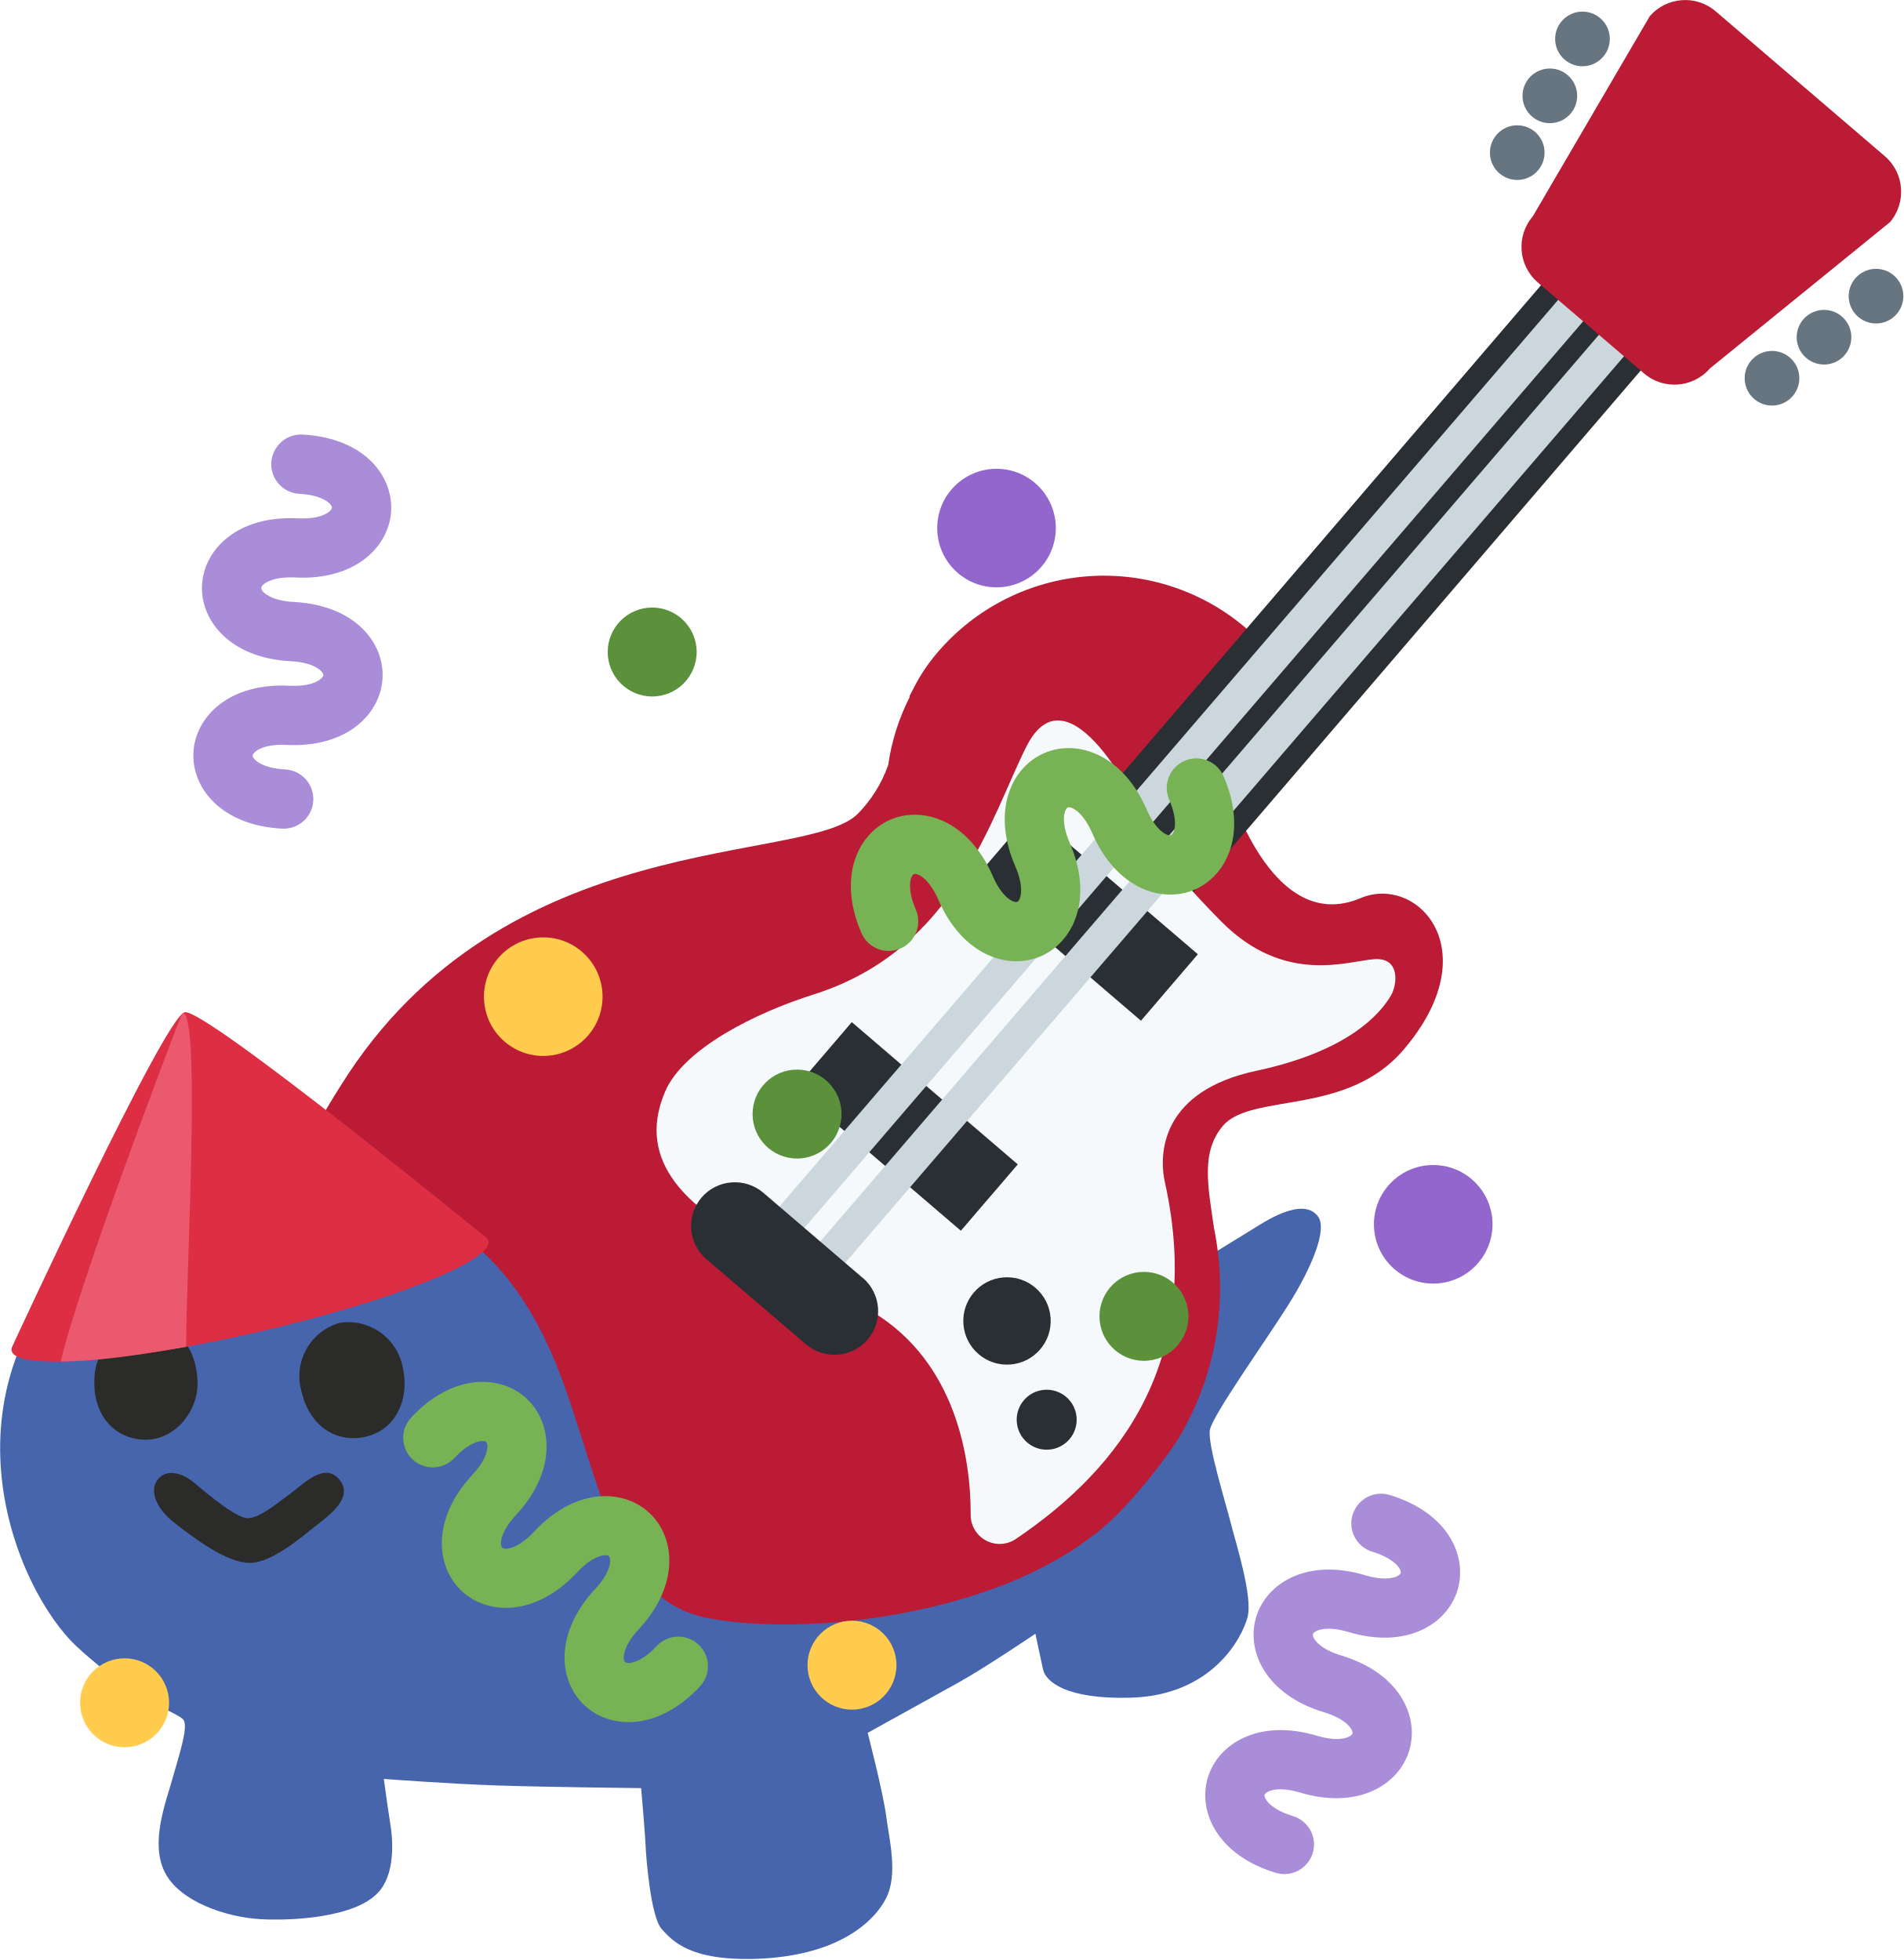
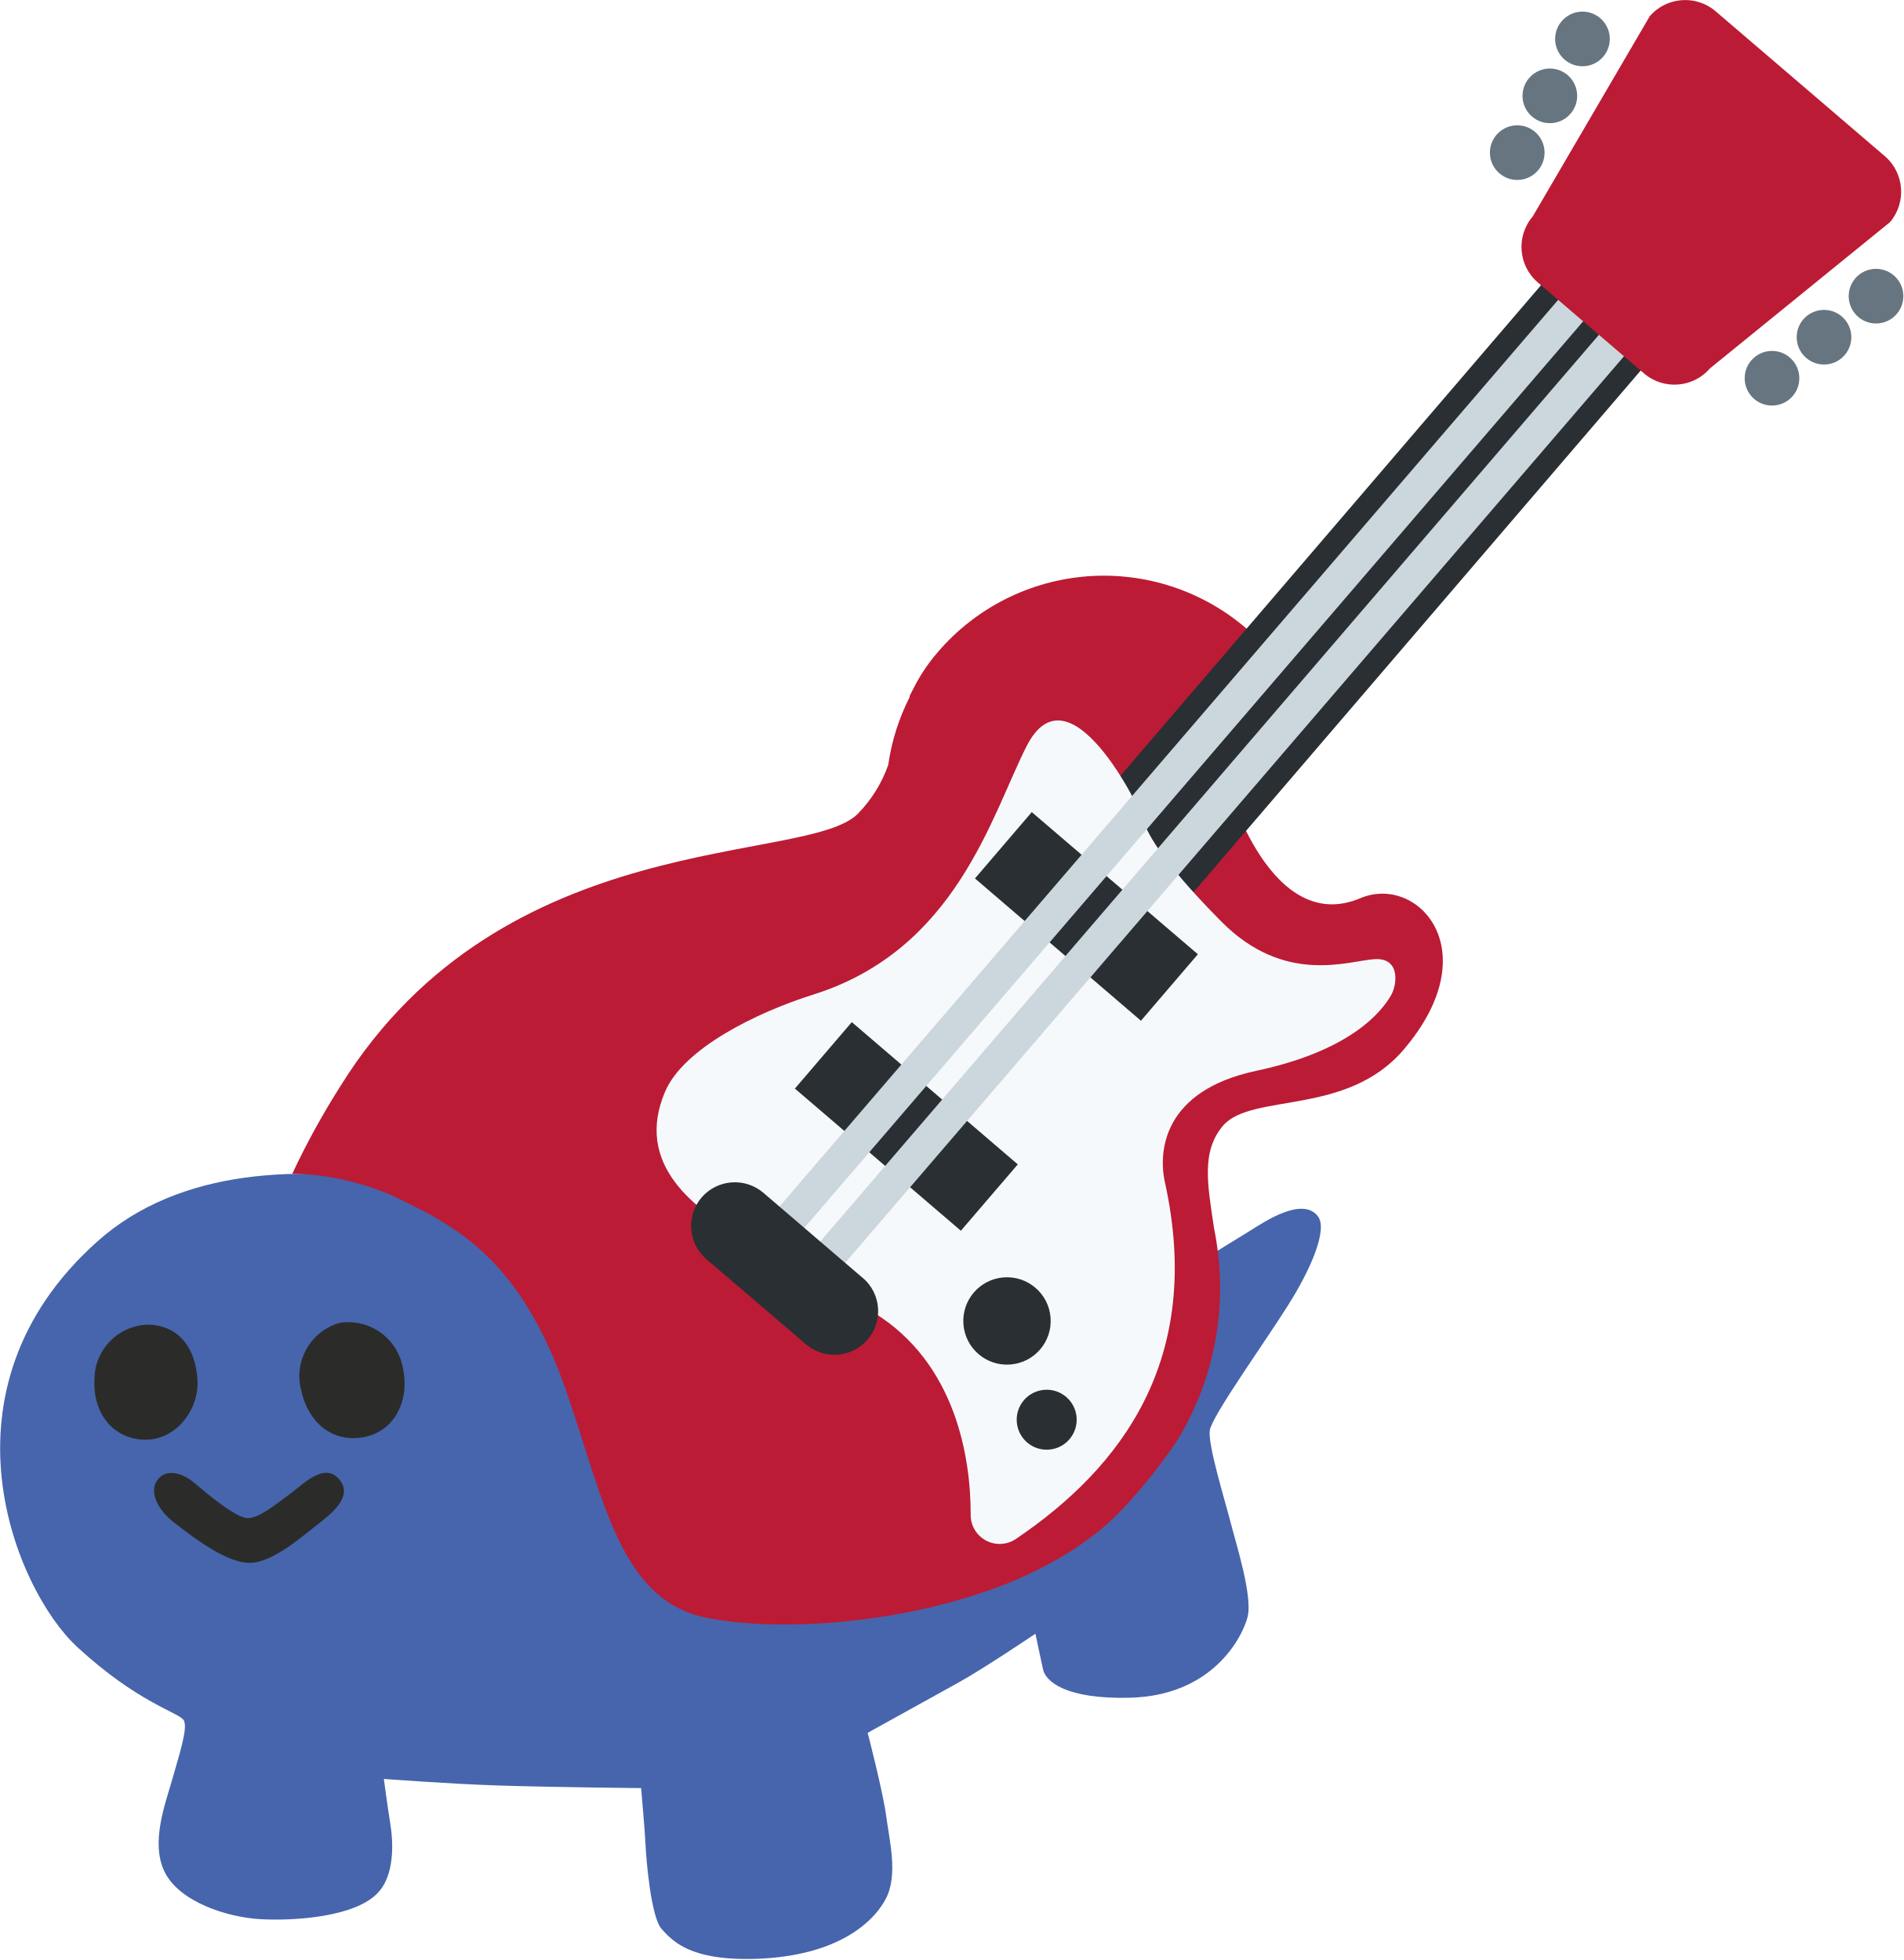
- <svg xmlns="http://www.w3.org/2000/svg" width="53.32mm" height="54.92mm" viewBox="0 0 151.14 155.67" version="1.1" id="svg17834">
-   <defs id="defs17786">
-     <style id="style17784">
+ <svg xmlns="http://www.w3.org/2000/svg" width="53.32mm" height="54.92mm" viewBox="0 0 151.14 155.67">
+   <defs>
+     <style>
      .cls-1 {
        fill: #4665ad;
      }

      .cls-2 {
        fill: #2b2c29;
      }

      .cls-3 {
        fill: #bc1b35;
      }

      .cls-4 {
        fill: #2a2f33;
      }

      .cls-5 {
        fill: #f6f9fb;
      }

      .cls-6 {
        fill: #ccd6dd;
      }

      .cls-7 {
        fill: #66757f;
      }
    </style>
  </defs>
  <g id="Layer_2" data-name="Layer 2">
    <g id="grid">
      <g id="mh_copy" data-name="mh copy">
        <g id="garages">
-           <g id="g17828">
-             <path class="cls-1" d="M95.19,100.26l4.27-2.63c.86-.53,4-2.67,5.21-1,.73,1-.46,4-2.42,7.09-1.79,2.85-6,8.73-6.18,9.87s1.21,5.6,1.65,7.33,1.78,5.9,1.34,7.54-2.8,6.2-9.3,6.38c-5.16.14-6.72-1.31-6.93-2.23-.15-.66-.61-2.85-.61-2.85s-4.14,2.79-6.1,3.87-7.22,4-7.22,4,1.22,4.7,1.47,6.61.95,4.63,0,6.51c-.85,1.7-3.59,4.6-10.32,4.83-5.25.17-6.64-1.41-7.51-2.37s-1.24-5.71-1.28-6.7-.35-4.49-.35-4.49-7.13-.07-11.43-.21c-3.9-.13-9-.52-9-.52s.27,2.06.51,3.54.37,4.11-1,5.52c-1.79,1.91-6.63,2.23-9.3,2.08s-6.43-1.37-7.61-3.74.11-5.59.62-7.44c.45-1.63,1.26-4,.89-4.62s-3.64-1.36-8.48-5.84S-5.5,110.43,7.72,98.61,46.63,98,48,98.81,95.19,100.26,95.19,100.26Z" id="path17788" />
-             <path class="cls-2" d="M32,108.7c.54,2.5-.64,5.14-3.4,5.49-2.27.29-4.13-1.23-4.67-3.72A4.4,4.4,0,0,1,27,105.06,4.41,4.41,0,0,1,32,108.7Z" id="path17790" />
-             <path class="cls-2" d="M15.68,109.58c.17,2.51-1.94,5.13-4.69,4.73C8.72,114,7.35,112,7.5,109.51a4.36,4.36,0,0,1,4.4-4.3C14.18,105.34,15.52,107,15.68,109.58Z" id="path17792" />
-             <path class="cls-2" d="M23.11,118.59c1-.74,2.66-2.48,3.83-1.09s-.7,2.78-1.79,3.63-3.51,3-5.32,3-4.33-1.89-6-3.2c-1.37-1.06-2-2.48-1.33-3.38s1.88-.63,2.89.19c1.17,1,3.42,2.87,4.31,2.84S21.77,119.59,23.11,118.59Z" id="path17794" />
-             <g id="g17826">
-               <path class="cls-3" d="M68.12,64.63a10.53,10.53,0,0,0,2.41-3.87,17.29,17.29,0,0,1,1.7-5.39l0-.1c.16-.32.33-.63.52-1a14.21,14.21,0,0,1,1.73-2.49A17.36,17.36,0,0,1,99,49.94s2.46,1.8-1.18,6c2.76,2.78-.33,6.39-.33,6.39s3.39,12.05,10.55,9h0c4.52-1.9,10.17,4.15,3.4,12.06-4.52,5.27-12,3.39-14.31,6-1.77,2.07-1.23,4.73-.73,8.14a24.83,24.83,0,0,1,.47,3.91,23.2,23.2,0,0,1-3.45,13.07A42.85,42.85,0,0,1,89,120a18.24,18.24,0,0,1-1.5,1.4l-.16.14c-.46.38-1,.74-1.45,1.08l-.46.33a32,32,0,0,1-7.53,3.57c-8,2.69-17,3-22,1.93-3.79-.85-5.85-3.78-7.45-7.67-1.23-3-2.18-6.52-3.43-10.13-3-8.76-7-12-10.75-14.12-1-.54-1.93-1-2.86-1.45a20.76,20.76,0,0,0-8.2-1.86,61.9,61.9,0,0,1,3.85-7C40,65.44,64.05,68.75,68.12,64.63Z" id="path17796" />
-               <rect class="cls-4" x="74.71" y="37.11" width="75.33" height="10.42" transform="translate(7.11 100.1) rotate(-49.4)" id="rect17798" />
-               <path class="cls-5" d="M69.38,104.25c6.51,4,7.7,11.5,7.7,16a2.3,2.3,0,0,0,3.56,2c8.48-5.72,14.92-14.35,11.88-28.27-.58-2.51-.18-7.35,7.23-8.93s9.89-4.59,10.71-6c.47-.8.78-3-1.31-2.87s-7.13,2.1-12.18-3-6-7.3-6.21-8.13-5.86-12.42-9.24-5.79c-2.8,5.52-5.58,16.14-16.9,19.72-4.6,1.45-10.35,4.3-11.81,7.73-2.46,5.78,2.32,9.32,6.37,11.64s10.2,6,10.2,6Z" id="path17800" />
-               <path class="cls-4" d="M63.12,86.46l4.52-5.28,13.18,11.3L76.3,97.75Zm14.3-16.69,4.51-5.27L95.12,75.79,90.6,81.07Z" id="path17802" />
-               <path class="cls-6" d="M63.08,101l69.68-81.16,2,1.7L65.06,102.69Zm-3.24-2.78,69.68-81.15,2,1.69L61.82,99.91Z" id="path17804" />
-               <path class="cls-4" d="M68.52,101.5A3.47,3.47,0,0,1,64,106.77L56.08,100a3.48,3.48,0,0,1-.37-4.89h0a3.49,3.49,0,0,1,4.9-.38l7.91,6.78Z" id="path17806" />
-               <circle class="cls-4" cx="79.97" cy="104.91" r="3.47" transform="translate(-7.82 6.45) rotate(-4.4)" id="circle17808" />
-               <path class="cls-4" d="M85.49,112.58a2.38,2.38,0,1,1-4.75.36h0a2.38,2.38,0,0,1,4.75-.36Z" id="path17810" />
-               <path class="cls-3" d="M149.68,12.41a3.73,3.73,0,0,1,.4,5.23l-14.3,11.62a3.72,3.72,0,0,1-5.23.4l-8.45-7.24a3.72,3.72,0,0,1-.39-5.23L131,1.29a3.72,3.72,0,0,1,5.23-.4l13.45,11.52Z" id="path17812" />
-               <circle class="cls-7" cx="140.71" cy="30.04" r="2.17" id="circle17814" />
-               <circle class="cls-7" cx="144.84" cy="26.78" r="2.17" id="circle17816" />
-               <circle class="cls-7" cx="148.97" cy="23.52" r="2.17" id="circle17818" />
-               <circle class="cls-7" cx="120.48" cy="12.12" r="2.17" id="circle17820" />
-               <circle class="cls-7" cx="123.07" cy="7.61" r="2.17" id="circle17822" />
-               <circle class="cls-7" cx="125.66" cy="3.09" r="2.17" id="circle17824" />
+           <g>
+             <path class="cls-1" d="M95.19,100.26l4.27-2.63c.86-.53,4-2.67,5.21-1,.73,1-.46,4-2.42,7.09-1.79,2.85-6,8.73-6.18,9.87s1.21,5.6,1.65,7.33,1.78,5.9,1.34,7.54-2.8,6.2-9.3,6.38c-5.16.14-6.72-1.31-6.93-2.23-.15-.66-.61-2.85-.61-2.85s-4.14,2.79-6.1,3.87-7.22,4-7.22,4,1.22,4.7,1.47,6.61.95,4.63,0,6.51c-.85,1.7-3.59,4.6-10.32,4.83-5.25.17-6.64-1.41-7.51-2.37s-1.24-5.71-1.28-6.7-.35-4.49-.35-4.49-7.13-.07-11.43-.21c-3.9-.13-9-.52-9-.52s.27,2.06.51,3.54.37,4.11-1,5.52c-1.79,1.91-6.63,2.23-9.3,2.08s-6.43-1.37-7.61-3.74.11-5.59.62-7.44c.45-1.63,1.26-4,.89-4.62s-3.64-1.36-8.48-5.84S-5.5,110.43,7.72,98.61,46.63,98,48,98.81,95.19,100.26,95.19,100.26Z" />
+             <path class="cls-2" d="M32,108.7c.54,2.5-.64,5.14-3.4,5.49-2.27.29-4.13-1.23-4.67-3.72A4.4,4.4,0,0,1,27,105.06,4.41,4.41,0,0,1,32,108.7Z" />
+             <path class="cls-2" d="M15.68,109.58c.17,2.51-1.94,5.13-4.69,4.73C8.72,114,7.35,112,7.5,109.51a4.36,4.36,0,0,1,4.4-4.3C14.18,105.34,15.52,107,15.68,109.58Z" />
+             <path class="cls-2" d="M23.11,118.59c1-.74,2.66-2.48,3.83-1.09s-.7,2.78-1.79,3.63-3.51,3-5.32,3-4.33-1.89-6-3.2c-1.37-1.06-2-2.48-1.33-3.38s1.88-.63,2.89.19c1.17,1,3.42,2.87,4.31,2.84S21.77,119.59,23.11,118.59Z" />
+             <g>
+               <path class="cls-3" d="M68.12,64.63a10.53,10.53,0,0,0,2.41-3.87,17.29,17.29,0,0,1,1.7-5.39l0-.1c.16-.32.33-.63.52-1a14.21,14.21,0,0,1,1.73-2.49A17.36,17.36,0,0,1,99,49.94s2.46,1.8-1.18,6c2.76,2.78-.33,6.39-.33,6.39s3.39,12.05,10.55,9h0c4.52-1.9,10.17,4.15,3.4,12.06-4.52,5.27-12,3.39-14.31,6-1.77,2.07-1.23,4.73-.73,8.14a24.83,24.83,0,0,1,.47,3.91,23.2,23.2,0,0,1-3.45,13.07A42.85,42.85,0,0,1,89,120a18.24,18.24,0,0,1-1.5,1.4l-.16.14c-.46.38-1,.74-1.45,1.08l-.46.33a32,32,0,0,1-7.53,3.57c-8,2.69-17,3-22,1.93-3.79-.85-5.85-3.78-7.45-7.67-1.23-3-2.18-6.52-3.43-10.13-3-8.76-7-12-10.75-14.12-1-.54-1.93-1-2.86-1.45a20.76,20.76,0,0,0-8.2-1.86,61.9,61.9,0,0,1,3.85-7C40,65.44,64.05,68.75,68.12,64.63Z" />
+               <rect class="cls-4" x="74.71" y="37.11" width="75.33" height="10.42" transform="translate(7.11 100.1) rotate(-49.4)" />
+               <path class="cls-5" d="M69.38,104.25c6.51,4,7.7,11.5,7.7,16a2.3,2.3,0,0,0,3.56,2c8.48-5.72,14.92-14.35,11.88-28.27-.58-2.51-.18-7.35,7.23-8.93s9.89-4.59,10.71-6c.47-.8.78-3-1.31-2.87s-7.13,2.1-12.18-3-6-7.3-6.21-8.13-5.86-12.42-9.24-5.79c-2.8,5.52-5.58,16.14-16.9,19.72-4.6,1.45-10.35,4.3-11.81,7.73-2.46,5.78,2.32,9.32,6.37,11.64s10.2,6,10.2,6Z" />
+               <path class="cls-4" d="M63.12,86.46l4.52-5.28,13.18,11.3L76.3,97.75Zm14.3-16.69,4.51-5.27L95.12,75.79,90.6,81.07Z" />
+               <path class="cls-6" d="M63.08,101l69.68-81.16,2,1.7L65.06,102.69Zm-3.24-2.78,69.68-81.15,2,1.69L61.82,99.91Z" />
+               <path class="cls-4" d="M68.52,101.5A3.47,3.47,0,0,1,64,106.77L56.08,100a3.48,3.48,0,0,1-.37-4.89h0a3.49,3.49,0,0,1,4.9-.38l7.91,6.78Z" />
+               <circle class="cls-4" cx="79.97" cy="104.91" r="3.47" transform="translate(-7.82 6.45) rotate(-4.4)" />
+               <path class="cls-4" d="M85.49,112.58a2.38,2.38,0,1,1-4.75.36h0a2.38,2.38,0,0,1,4.75-.36Z" />
+               <path class="cls-3" d="M149.68,12.41a3.73,3.73,0,0,1,.4,5.23l-14.3,11.62a3.72,3.72,0,0,1-5.23.4l-8.45-7.24a3.72,3.72,0,0,1-.39-5.23L131,1.29a3.72,3.72,0,0,1,5.23-.4l13.45,11.52Z" />
+               <circle class="cls-7" cx="140.71" cy="30.04" r="2.17" />
+               <circle class="cls-7" cx="144.84" cy="26.78" r="2.17" />
+               <circle class="cls-7" cx="148.97" cy="23.52" r="2.17" />
+               <circle class="cls-7" cx="120.48" cy="12.12" r="2.17" />
+               <circle class="cls-7" cx="123.07" cy="7.61" r="2.17" />
+               <circle class="cls-7" cx="125.66" cy="3.09" r="2.17" />
            </g>
          </g>
        </g>
      </g>
    </g>
  </g>
-   <g id="g8739" transform="matrix(1.201014,-0.42921,0.42921,1.201014,-39.98261,67.69988)">
-     <path fill="#dd2e44" d="m 50.008,43.573 c 0.011,-0.09 -0.023,-0.185 -0.081,-0.281 0,0 -11.66,-19.349 -12.932,-19.5 -1.272,-0.149 -17.096,15.976 -17.096,15.976 -0.079,0.08 -0.134,0.163 -0.144,0.255 -0.149,1.263 6.504,3.08 14.857,4.061 8.355,0.981 15.247,0.753 15.396,-0.51 z" id="path5268" style="stroke-width:1.394" />
-     <path fill="#ea596e" d="m 36.91,23.816 c -0.045,0.012 -0.1,0.037 -0.163,0.075 -1.276,1.439 -11.566,13.519 -14.339,17.79 2.169,0.745 4.658,1.247 7.662,1.764 1.415,-3.989 7.721,-18.905 6.84,-19.629 z" id="path5270" style="stroke-width:1.394" />
-   </g>
-   <g id="g9662" transform="matrix(0.999851,0,0,0.999851,28.71181,45.03232)">
-     <path fill="#77b255" d="m 68.458,16.623 c 1.924,4.427 0.303,7.881 -2.289,9.002 -2.59,1.121 -6.221,-0.055 -8.14,-4.48 -0.748,-1.728 -1.679,-2.151 -1.942,-2.042 -0.267,0.117 -0.594,1.09 0.153,2.814 1.921,4.425 0.298,7.879 -2.294,9.001 -2.592,1.126 -6.219,-0.055 -8.138,-4.483 -0.75,-1.726 -1.684,-2.15 -1.946,-2.034 -0.26,0.114 -0.592,1.085 0.155,2.811 0.515,1.19 -0.028,2.58 -1.22,3.095 -1.197,0.514 -2.58,-0.033 -3.098,-1.227 -1.918,-4.423 -0.303,-7.879 2.293,-9.005 2.59,-1.121 6.217,0.058 8.14,4.485 0.748,1.728 1.679,2.151 1.942,2.035 0.263,-0.112 0.594,-1.083 -0.152,-2.807 -1.922,-4.43 -0.303,-7.881 2.293,-9.005 2.587,-1.123 6.214,0.056 8.138,4.485 0.745,1.724 1.683,2.146 1.942,2.035 0.265,-0.117 0.594,-1.086 -0.151,-2.812 -0.521,-1.194 0.028,-2.577 1.22,-3.095 1.192,-0.516 2.58,0.033 3.094,1.227 z" id="path9165" style="stroke-width:2.355" />
-     <circle fill="#5c913b" cx="23.08" cy="6.753" r="3.532" id="circle9167" style="stroke-width:2.355" />
-     <circle fill="#9266cc" cx="50.426" cy="-3.093" r="4.709" id="circle9169" style="stroke-width:2.355" />
-     <circle fill="#9266cc" cx="85.109" cy="52.214" r="4.709" id="circle9171" style="stroke-width:2.355" />
-     <circle fill="#5c913b" cx="34.585" cy="43.457" r="3.532" id="circle9173" style="stroke-width:2.355" />
-     <circle fill="#5c913b" cx="62.135" cy="59.526" r="3.532" id="circle9175" style="stroke-width:2.355" />
-     <circle fill="#ffcc4d" cx="14.429" cy="34.131" r="4.709" id="circle9177" style="stroke-width:2.355" />
-     <circle fill="#ffcc4d" cx="-18.822" cy="90.224" r="3.532" id="circle9179" style="stroke-width:2.355" />
-     <circle fill="#ffcc4d" cx="38.948" cy="87.236" r="3.532" id="circle9181" style="stroke-width:2.355" />
-     <path fill="#77b255" d="m 26.875,88.925 c -3.286,3.536 -7.099,3.435 -9.165,1.509 -2.065,-1.924 -2.442,-5.722 0.844,-9.253 1.284,-1.377 1.298,-2.4 1.092,-2.598 -0.214,-0.198 -1.237,-0.107 -2.517,1.268 -3.285,3.533 -7.1,3.43 -9.166,1.504 -2.07,-1.924 -2.441,-5.72 0.847,-9.252 1.281,-1.378 1.295,-2.404 1.084,-2.598 -0.208,-0.193 -1.232,-0.107 -2.514,1.269 -0.883,0.949 -2.375,1.008 -3.325,0.122 -0.95,-0.891 -1.004,-2.377 -0.118,-3.33 3.284,-3.53 7.097,-3.434 9.17,-1.507 2.065,1.924 2.438,5.719 -0.848,9.256 -1.284,1.377 -1.298,2.4 -1.086,2.594 0.208,0.196 1.231,0.111 2.511,-1.264 3.289,-3.536 7.099,-3.435 9.17,-1.507 2.066,1.921 2.439,5.716 -0.849,9.253 -1.281,1.373 -1.291,2.402 -1.086,2.594 0.213,0.196 1.233,0.109 2.516,-1.265 0.885,-0.955 2.373,-1.007 3.325,-0.122 0.95,0.885 1.004,2.377 0.115,3.326 z" id="path9584" style="stroke-width:2.355" />
-     <path fill="#aa8dd8" d="m 79.85,73.894 c 0.53,-0.284 1.168,-0.366 1.792,-0.18 1.966,0.592 3.528,1.607 4.504,2.932 1.034,1.403 1.356,3.087 0.894,4.627 -0.813,2.701 -4.052,4.716 -8.677,3.326 -1.799,-0.54 -2.726,-0.102 -2.806,0.173 -0.085,0.274 0.448,1.152 2.247,1.694 1.966,0.592 3.528,1.607 4.504,2.932 1.034,1.403 1.361,3.088 0.894,4.627 -0.814,2.703 -4.052,4.716 -8.673,3.329 -1.311,-0.393 -2.068,-0.25 -2.4,-0.127 -0.266,0.101 -0.387,0.225 -0.411,0.302 -0.08,0.273 0.444,1.149 2.247,1.692 1.245,0.376 1.953,1.689 1.577,2.934 -0.374,1.245 -1.684,1.951 -2.934,1.577 -4.62,-1.388 -6.215,-4.854 -5.4,-7.56 0.814,-2.703 4.052,-4.716 8.677,-3.326 1.311,0.396 2.064,0.249 2.396,0.127 0.268,-0.099 0.389,-0.222 0.41,-0.299 0.085,-0.274 -0.444,-1.151 -2.247,-1.694 -4.62,-1.39 -6.215,-4.854 -5.4,-7.56 0.814,-2.703 4.053,-4.719 8.672,-3.324 1.311,0.393 2.069,0.248 2.401,0.125 0.265,-0.099 0.386,-0.222 0.41,-0.299 0.08,-0.275 -0.448,-1.152 -2.247,-1.694 -1.245,-0.374 -1.953,-1.689 -1.577,-2.934 0.193,-0.625 0.617,-1.111 1.147,-1.398 z" id="path9586" style="stroke-width:2.355" />
-     <path fill="#aa8dd8" d="m -6.392,-9.919 c 0.447,-0.402 1.047,-0.634 1.697,-0.602 2.051,0.106 3.809,0.72 5.073,1.774 1.339,1.116 2.053,2.674 1.972,4.28 -0.146,2.817 -2.811,5.547 -7.633,5.299 -1.875,-0.095 -2.672,0.551 -2.684,0.837 -0.017,0.286 0.71,1.012 2.586,1.109 2.051,0.106 3.809,0.72 5.073,1.774 1.339,1.116 2.058,2.674 1.972,4.28 -0.146,2.819 -2.811,5.547 -7.628,5.301 -1.367,-0.069 -2.068,0.251 -2.361,0.449 -0.234,0.162 -0.322,0.311 -0.327,0.391 -0.012,0.284 0.705,1.01 2.586,1.107 1.299,0.069 2.299,1.175 2.231,2.473 -0.066,1.298 -1.17,2.297 -2.473,2.231 -4.818,-0.246 -7.193,-3.232 -7.047,-6.054 0.146,-2.819 2.811,-5.547 7.633,-5.299 1.367,0.072 2.064,-0.25 2.357,-0.448 0.236,-0.16 0.325,-0.308 0.327,-0.389 0.017,-0.286 -0.705,-1.012 -2.586,-1.109 -4.818,-0.248 -7.193,-3.232 -7.047,-6.054 0.146,-2.819 2.811,-5.549 7.629,-5.296 1.367,0.069 2.068,-0.253 2.361,-0.451 0.234,-0.159 0.322,-0.308 0.327,-0.389 0.012,-0.286 -0.71,-1.012 -2.586,-1.109 -1.298,-0.066 -2.299,-1.175 -2.231,-2.473 0.039,-0.653 0.334,-1.226 0.781,-1.631 z" id="path12881" style="stroke-width:2.355" />
-   </g>
</svg>
